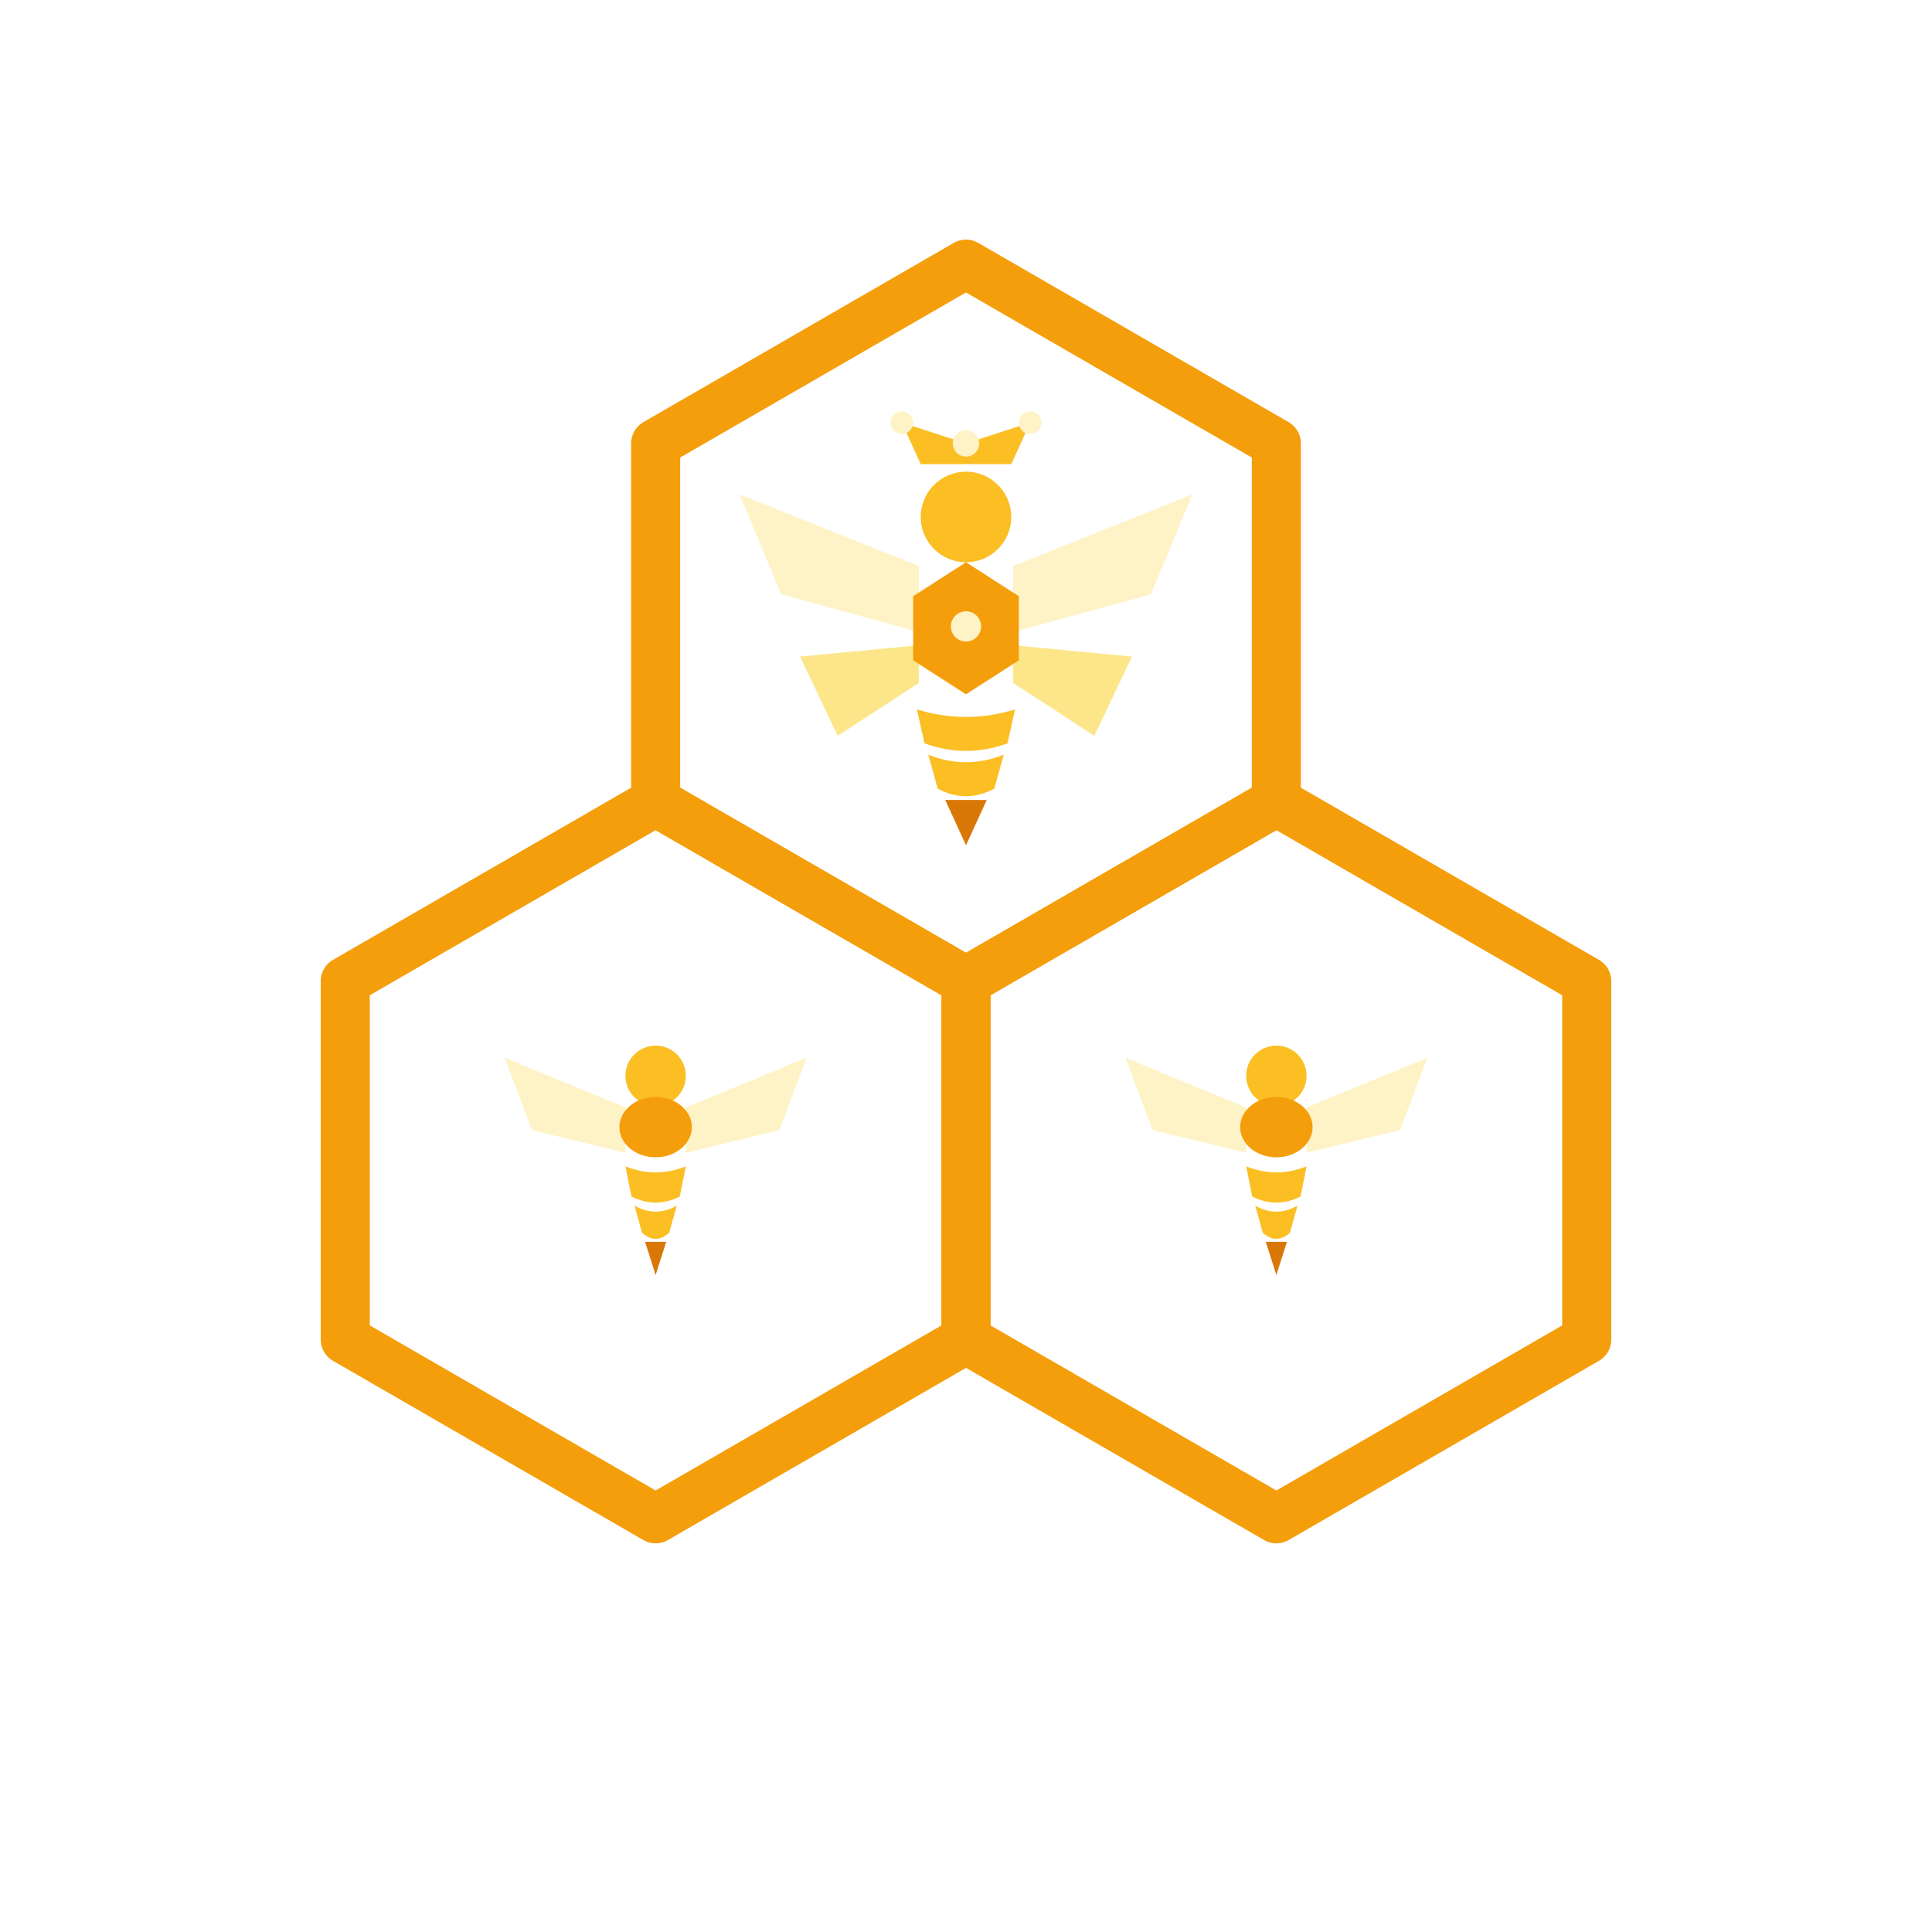
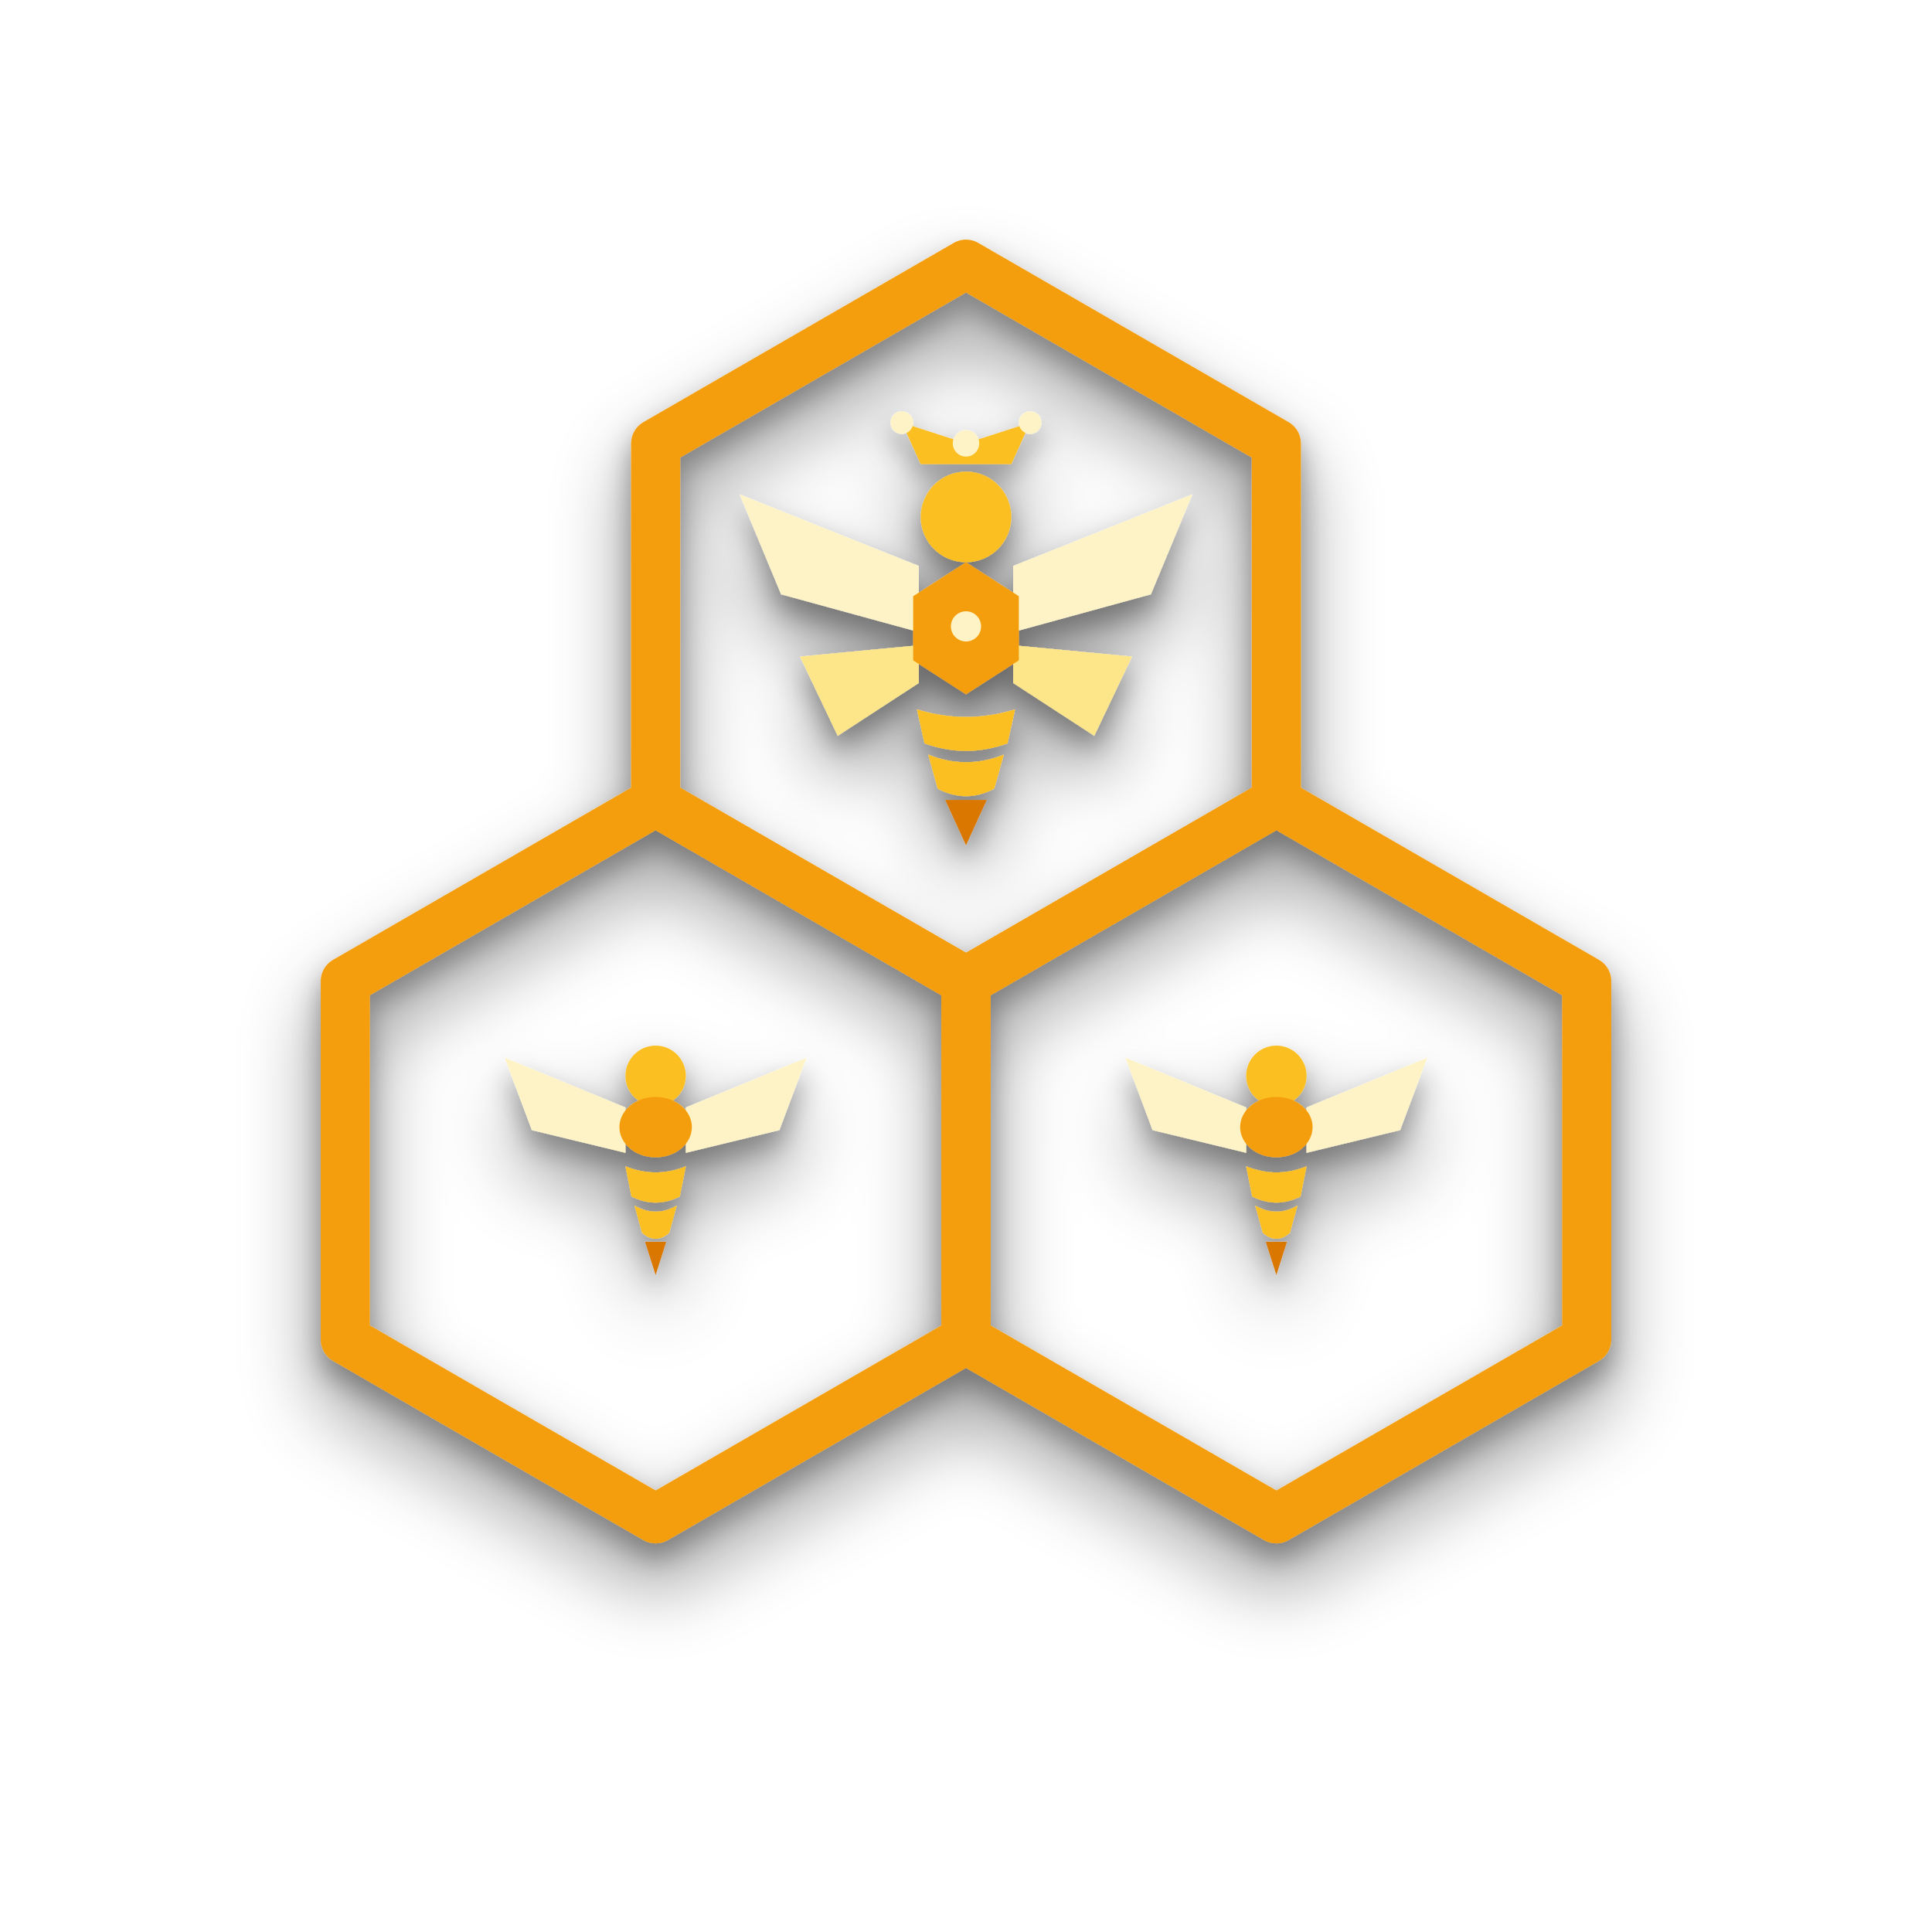
<svg xmlns="http://www.w3.org/2000/svg" width="1024" height="1024" viewBox="0 0 1024 1024">
-   <g fill="none" stroke="#F59E0B" stroke-width="26" stroke-linejoin="round" stroke-linecap="round">
-     <polygon points="512,140 676.5,235 676.5,425 512,520 347.5,425 347.5,235" />
-     <polygon points="347.5,425 512,520 512,710 347.5,805 183,710 183,520" />
-     <polygon points="676.5,425 841,520 841,710 676.5,805 512,710 512,520" />
-   </g>
-   <g transform="translate(512, 330)">
-     <polygon points="-24,-84 -34,-106 0,-95 34,-106 24,-84" fill="#FBBF24" />
-     <circle cx="-34" cy="-106" r="6" fill="#FEF3C7" />
-     <circle cx="0" cy="-95" r="7" fill="#FEF3C7" />
-     <circle cx="34" cy="-106" r="6" fill="#FEF3C7" />
-     <polygon points="-25,-30 -120,-68 -98,-15 -25,5" fill="#FEF3C7" />
-     <polygon points="-25,12 -88,18 -68,60 -25,32" fill="#FDE68A" />
-     <polygon points="25,-30 120,-68 98,-15 25,5" fill="#FEF3C7" />
-     <polygon points="25,12 88,18 68,60 25,32" fill="#FDE68A" />
-     <circle cx="0" cy="-56" r="24" fill="#FBBF24" />
-     <polygon points="0,-32 28,-14 28,20 0,38 -28,20 -28,-14" fill="#F59E0B" />
-     <circle cx="0" cy="2" r="8" fill="#FEF3C7" />
-     <path d="M -26,46 Q 0,54 26,46 L 22,64 Q 0,72 -22,64 Z" fill="#FBBF24" />
-     <path d="M -20,70 Q 0,78 20,70 L 15,88 Q 0,96 -15,88 Z" fill="#FBBF24" />
-     <polygon points="-11,94 11,94 0,118" fill="#D97706" />
-   </g>
-   <g transform="translate(347.5, 615) scale(0.8) translate(0, -10)">
-     <polygon points="-20,-25 -100,-58 -82,-10 -20,5" fill="#FEF3C7" />
-     <polygon points="20,-25 100,-58 82,-10 20,5" fill="#FEF3C7" />
-     <circle cx="0" cy="-46" r="20" fill="#FBBF24" />
-     <ellipse cx="0" cy="-12" rx="24" ry="20" fill="#F59E0B" />
-     <path d="M -20,14 Q 0,22 20,14 L 16,34 Q 0,42 -16,34 Z" fill="#FBBF24" />
-     <path d="M -14,40 Q 0,48 14,40 L 9,58 Q 0,66 -9,58 Z" fill="#FBBF24" />
-     <polygon points="-7,64 7,64 0,86" fill="#D97706" />
-   </g>
-   <g transform="translate(676.5, 615) scale(0.8) translate(0, -10)">
-     <polygon points="-20,-25 -100,-58 -82,-10 -20,5" fill="#FEF3C7" />
-     <polygon points="20,-25 100,-58 82,-10 20,5" fill="#FEF3C7" />
-     <circle cx="0" cy="-46" r="20" fill="#FBBF24" />
-     <ellipse cx="0" cy="-12" rx="24" ry="20" fill="#F59E0B" />
-     <path d="M -20,14 Q 0,22 20,14 L 16,34 Q 0,42 -16,34 Z" fill="#FBBF24" />
-     <path d="M -14,40 Q 0,48 14,40 L 9,58 Q 0,66 -9,58 Z" fill="#FBBF24" />
-     <polygon points="-7,64 7,64 0,86" fill="#D97706" />
+   <defs>
+     <filter id="dropShadow" x="-30%" y="-30%" width="160%" height="160%">
+       <feGaussianBlur in="SourceAlpha" stdDeviation="20" result="blurSoft" />
+       <feOffset in="blurSoft" dx="0" dy="22" result="offsetSoft" />
+       <feComponentTransfer in="offsetSoft" result="shadowSoft">
+         <feFuncA type="linear" slope="0.45" />
+       </feComponentTransfer>
+       <feGaussianBlur in="SourceAlpha" stdDeviation="7" result="blurSharp" />
+       <feOffset in="blurSharp" dx="0" dy="8" result="offsetSharp" />
+       <feComponentTransfer in="offsetSharp" result="shadowSharp">
+         <feFuncA type="linear" slope="0.35" />
+       </feComponentTransfer>
+       <feMerge>
+         <feMergeNode in="shadowSoft" />
+         <feMergeNode in="shadowSharp" />
+         <feMergeNode in="SourceGraphic" />
+       </feMerge>
+     </filter>
+   </defs>
+   <g filter="url(#dropShadow)">
+     <g fill="none" stroke="#F59E0B" stroke-width="26" stroke-linejoin="round" stroke-linecap="round">
+       <polygon points="512,140 676.5,235 676.5,425 512,520 347.5,425 347.5,235" />
+       <polygon points="347.5,425 512,520 512,710 347.5,805 183,710 183,520" />
+       <polygon points="676.5,425 841,520 841,710 676.5,805 512,710 512,520" />
+     </g>
+     <g transform="translate(512, 330)">
+       <polygon points="-24,-84 -34,-106 0,-95 34,-106 24,-84" fill="#FBBF24" />
+       <circle cx="-34" cy="-106" r="6" fill="#FEF3C7" />
+       <circle cx="0" cy="-95" r="7" fill="#FEF3C7" />
+       <circle cx="34" cy="-106" r="6" fill="#FEF3C7" />
+       <polygon points="-25,-30 -120,-68 -98,-15 -25,5" fill="#FEF3C7" />
+       <polygon points="-25,12 -88,18 -68,60 -25,32" fill="#FDE68A" />
+       <polygon points="25,-30 120,-68 98,-15 25,5" fill="#FEF3C7" />
+       <polygon points="25,12 88,18 68,60 25,32" fill="#FDE68A" />
+       <circle cx="0" cy="-56" r="24" fill="#FBBF24" />
+       <polygon points="0,-32 28,-14 28,20 0,38 -28,20 -28,-14" fill="#F59E0B" />
+       <circle cx="0" cy="2" r="8" fill="#FEF3C7" />
+       <path d="M -26,46 Q 0,54 26,46 L 22,64 Q 0,72 -22,64 Z" fill="#FBBF24" />
+       <path d="M -20,70 Q 0,78 20,70 L 15,88 Q 0,96 -15,88 Z" fill="#FBBF24" />
+       <polygon points="-11,94 11,94 0,118" fill="#D97706" />
+     </g>
+     <g transform="translate(347.5, 615) scale(0.8) translate(0, -10)">
+       <polygon points="-20,-25 -100,-58 -82,-10 -20,5" fill="#FEF3C7" />
+       <polygon points="20,-25 100,-58 82,-10 20,5" fill="#FEF3C7" />
+       <circle cx="0" cy="-46" r="20" fill="#FBBF24" />
+       <ellipse cx="0" cy="-12" rx="24" ry="20" fill="#F59E0B" />
+       <path d="M -20,14 Q 0,22 20,14 L 16,34 Q 0,42 -16,34 Z" fill="#FBBF24" />
+       <path d="M -14,40 Q 0,48 14,40 L 9,58 Q 0,66 -9,58 Z" fill="#FBBF24" />
+       <polygon points="-7,64 7,64 0,86" fill="#D97706" />
+     </g>
+     <g transform="translate(676.5, 615) scale(0.8) translate(0, -10)">
+       <polygon points="-20,-25 -100,-58 -82,-10 -20,5" fill="#FEF3C7" />
+       <polygon points="20,-25 100,-58 82,-10 20,5" fill="#FEF3C7" />
+       <circle cx="0" cy="-46" r="20" fill="#FBBF24" />
+       <ellipse cx="0" cy="-12" rx="24" ry="20" fill="#F59E0B" />
+       <path d="M -20,14 Q 0,22 20,14 L 16,34 Q 0,42 -16,34 Z" fill="#FBBF24" />
+       <path d="M -14,40 Q 0,48 14,40 L 9,58 Q 0,66 -9,58 Z" fill="#FBBF24" />
+       <polygon points="-7,64 7,64 0,86" fill="#D97706" />
+     </g>
  </g>
</svg>
